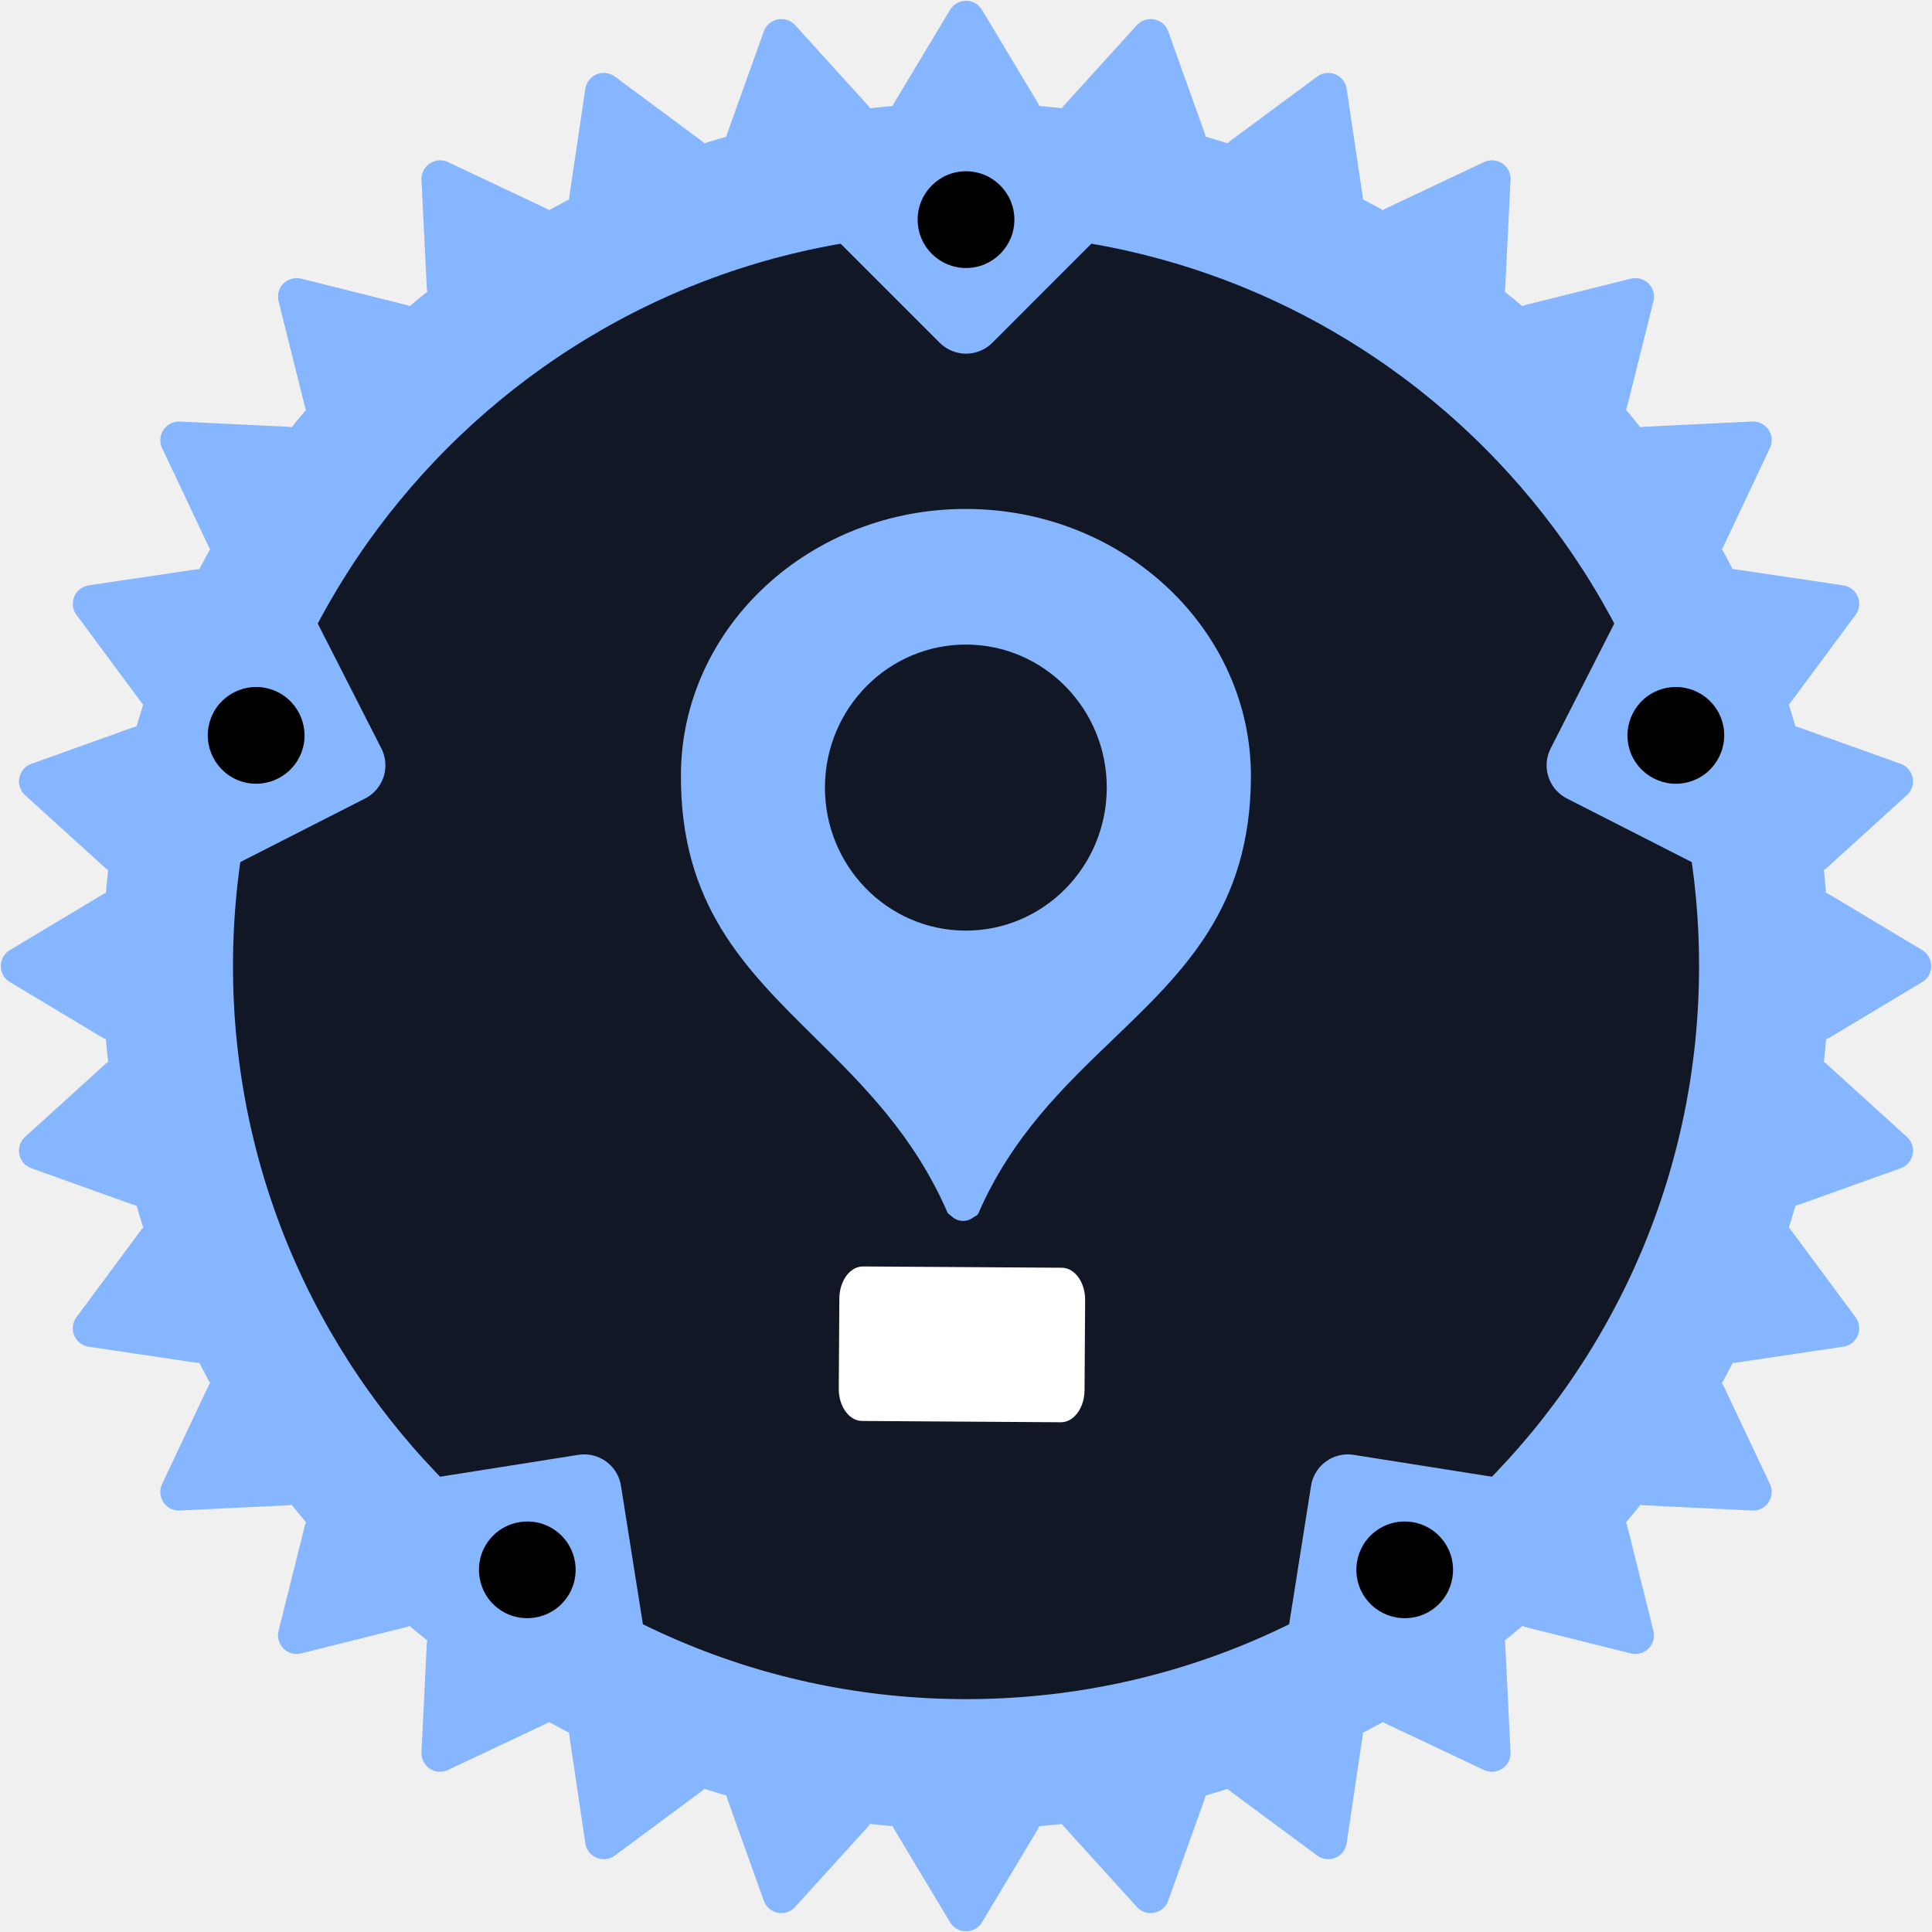
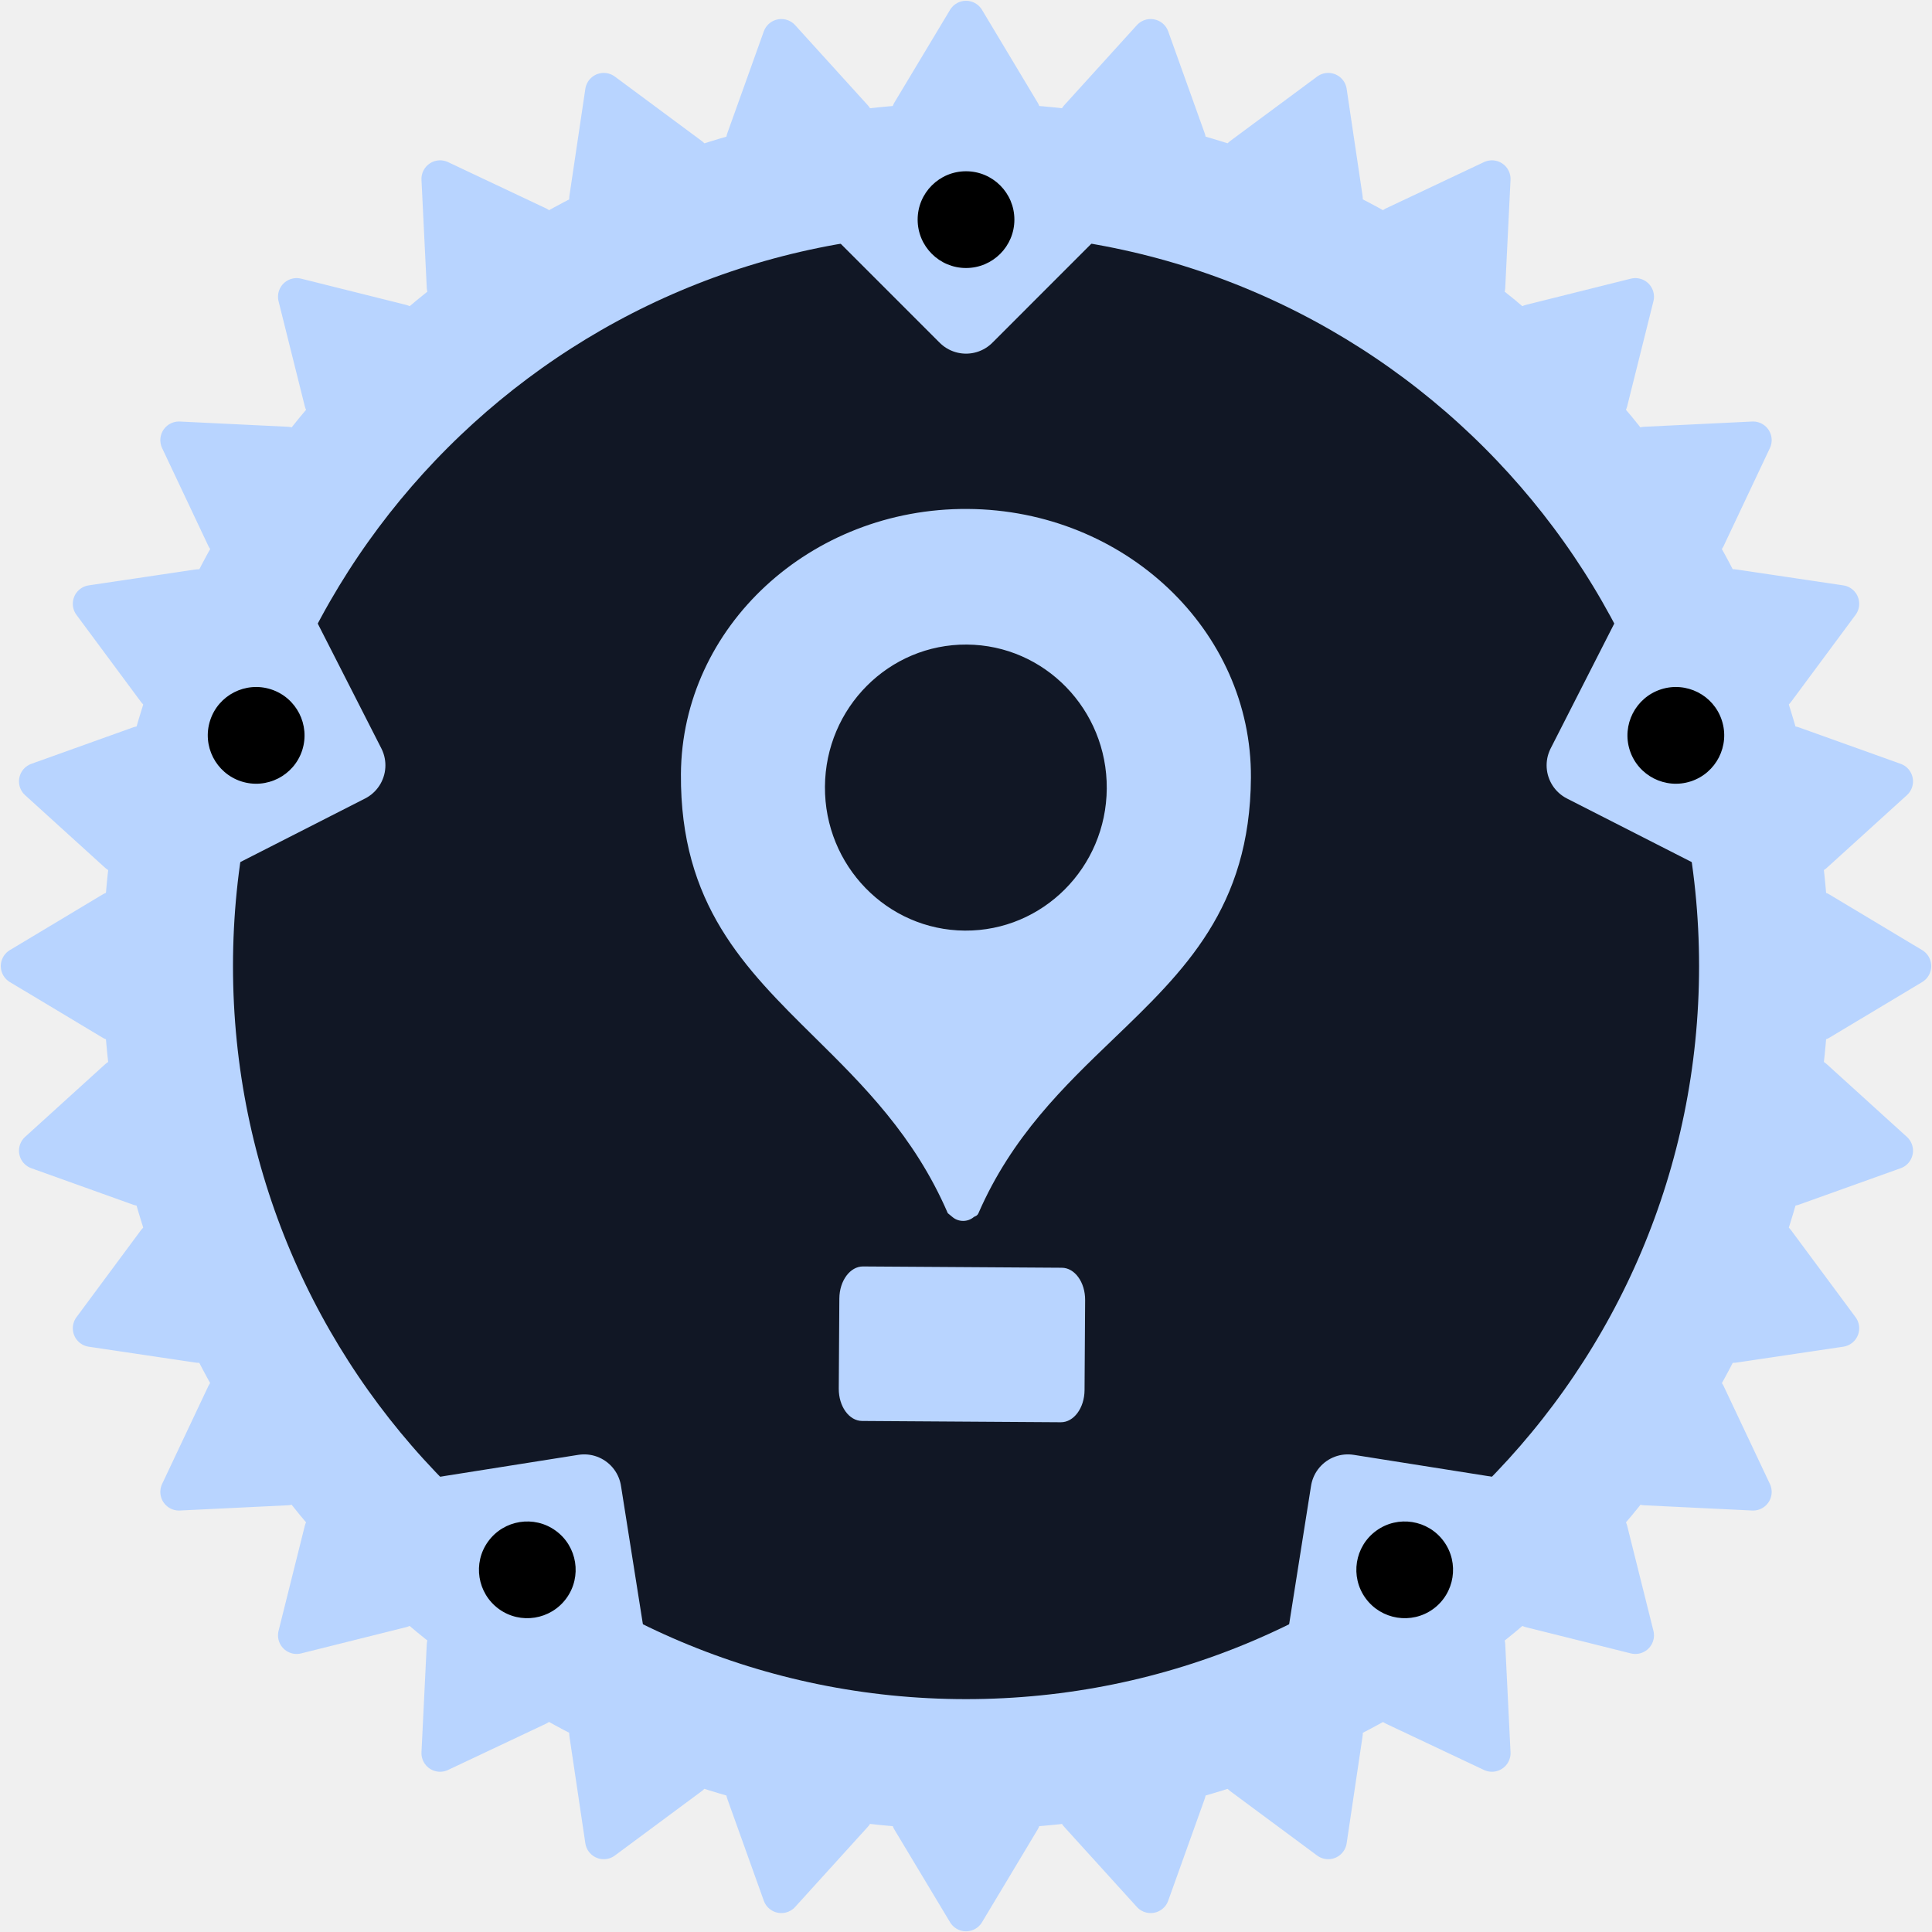
<svg xmlns="http://www.w3.org/2000/svg" width="796" height="796" fill="none" viewBox="0 0 796 796">
  <path fill="#111725" d="M398.008 710.406c172.537 0 312.406-139.869 312.406-312.406S570.545 85.594 398.008 85.594 85.602 225.463 85.602 398 225.47 710.406 398.008 710.406Z" />
-   <path stroke="#85B6FF" stroke-width="53.606" d="M398.013 726.859c181.603 0 328.821-147.219 328.821-328.822 0-181.604-147.218-328.822-328.821-328.822-181.604 0-328.822 147.218-328.822 328.822 0 181.603 147.218 328.822 328.822 328.822Z" />
-   <path fill="#85B6FF" stroke="#85B6FF" stroke-linejoin="round" stroke-width="15.348" d="m749.771 420.967 38.236-22.933-38.236-22.932v45.865Zm-11.241 68.164 41.973-15.037-33.009-29.961-8.964 44.998Zm-24.307 64.69 44.108-6.561-26.558-35.834-17.55 42.395Zm-36.482 58.701 44.531 2.158-19.04-40.305-25.491 38.147Zm-47.223 50.439 43.263 10.81-10.81-43.263-32.453 32.453Zm-56.163 40.303 40.327 19.04-2.18-44.531-38.147 25.491Zm-62.927 28.529 35.811 26.536 6.562-44.108-42.373 17.572Zm-67.306 15.702 29.962 33.031 15.036-41.973-44.998 8.942Zm-69.065 2.31 22.955 38.236 22.932-38.236h-45.887Zm-68.174-11.252 15.037 41.973 29.961-33.031-44.998-8.942Zm-64.688-24.332 6.561 44.108 35.812-26.536-42.373-17.572Zm-58.696-36.448-2.18 44.531 40.327-19.04-38.147-25.491Zm-50.475-47.265-10.81 43.263 43.263-10.81-32.453-32.453ZM92.77 574.375 73.73 614.68l44.531-2.158-25.49-38.147Zm-28.54-62.949L37.672 547.26l44.108 6.561-17.55-42.395Zm-15.727-67.293-33.009 29.961 41.973 15.037-8.964-44.998Zm-2.267-69.031L8 398.034l38.236 22.933v-45.865Zm11.231-68.209-41.973 15.036 33.01 29.962 8.963-44.998Zm24.313-64.686-44.108 6.562 26.558 35.834 17.55-42.396Zm36.481-58.71-44.53-2.157 19.04 40.305 25.49-38.148Zm47.216-50.431-43.263-10.81 10.81 43.263 32.453-32.453Zm56.169-40.296-40.327-19.04 2.18 44.531 38.147-25.49Zm62.922-28.517-35.812-26.536-6.561 44.108 42.373-17.572Zm67.313-15.706L321.92 15.516l-15.037 41.973 44.998-8.942Zm69.063-2.311L398.012 8l-22.955 38.236h45.887Zm68.176 11.253-15.036-41.973-29.962 33.03 44.998 8.943Zm64.681 24.336-6.562-44.108-35.811 26.536 42.373 17.572Zm58.701 36.436 2.18-44.53-40.327 19.04 38.147 25.49Zm50.469 47.258 10.81-43.263-43.263 10.81 32.453 32.453Zm40.261 56.126 19.04-40.305-44.531 2.157 25.491 38.148Zm28.541 62.958 26.558-35.834-44.108-6.562 17.55 42.396Zm15.721 67.288 33.009-29.962-41.973-15.036 8.964 44.998Z" />
-   <path fill="#85B6FF" stroke="#85B6FF" stroke-linejoin="round" stroke-width="30.696" d="m344.472 76.816 53.54 53.54 53.517-53.54H344.472Zm342.46 171.038-34.366 67.463 67.441 34.366-33.075-101.829Zm-56.828 378.544-74.782-11.834-11.833 74.76 86.615-62.926Zm-377.581 62.926-11.834-74.76-74.782 11.834 86.616 62.926ZM76 349.683l67.442-34.366-34.366-67.463-33.075 101.829Z" />
+   <path stroke="#B8D4FF" stroke-width="53.606" d="M398.013 726.859c181.603 0 328.822-147.219 328.822-328.822 0-181.604-147.219-328.822-328.822-328.822-181.604 0-328.822 147.218-328.822 328.822 0 181.603 147.218 328.822 328.822 328.822Z" />
+   <path fill="#B8D4FF" stroke="#B8D4FF" stroke-linejoin="round" stroke-width="15.348" d="m749.771 420.967 38.236-22.933-38.236-22.932v45.865Zm-11.241 68.164 41.973-15.037-33.009-29.961-8.964 44.998Zm-24.307 64.69 44.108-6.561-26.558-35.834-17.55 42.395Zm-36.482 58.701 44.531 2.158-19.04-40.305-25.491 38.147Zm-47.223 50.439 43.263 10.81-10.811-43.263-32.452 32.453Zm-56.163 40.303 40.327 19.04-2.18-44.531-38.147 25.491Zm-62.928 28.529 35.812 26.536 6.562-44.108-42.374 17.572Zm-67.305 15.702 29.961 33.031 15.037-41.973-44.998 8.942Zm-69.065 2.31 22.955 38.236 22.932-38.236h-45.887Zm-68.174-11.252 15.036 41.973 29.962-33.031-44.998-8.942Zm-64.688-24.332 6.562 44.108 35.811-26.536-42.373-17.572Zm-58.696-36.448-2.18 44.531 40.327-19.04-38.147-25.491Zm-50.475-47.265-10.81 43.263 43.263-10.81-32.453-32.453ZM92.77 574.375 73.73 614.68l44.531-2.158-25.49-38.147Zm-28.54-62.949L37.673 547.26l44.109 6.561-17.55-42.395Zm-15.726-67.293-33.01 29.961 41.974 15.037-8.964-44.998Zm-2.268-69.031L8 398.034l38.236 22.933v-45.865Zm11.232-68.209-41.973 15.036 33.009 29.962 8.964-44.998Zm24.312-64.686-44.108 6.562 26.559 35.834 17.55-42.396Zm36.481-58.71-44.53-2.157 19.04 40.305 25.49-38.148Zm47.216-50.431-43.263-10.81 10.81 43.263 32.453-32.453Zm56.169-40.296-40.327-19.04 2.18 44.531 38.147-25.49Zm62.922-28.517-35.811-26.536-6.562 44.108 42.373-17.572Zm67.313-15.706-29.962-33.031-15.036 41.973 44.998-8.942Zm69.063-2.311L398.012 8l-22.955 38.236h45.887Zm68.176 11.253-15.037-41.973-29.961 33.03 44.998 8.943Zm64.681 24.336-6.562-44.108-35.812 26.536 42.374 17.572Zm58.701 36.436 2.18-44.53-40.327 19.04 38.147 25.49Zm50.468 47.258 10.811-43.263-43.263 10.81 32.452 32.453Zm40.262 56.126 19.04-40.305-44.531 2.157 25.491 38.148Zm28.541 62.958 26.558-35.834-44.108-6.562 17.55 42.396Zm15.721 67.288 33.009-29.962-41.973-15.036 8.964 44.998Z" />
+   <path fill="#B8D4FF" stroke="#B8D4FF" stroke-linejoin="round" stroke-width="30.696" d="m344.472 76.816 53.54 53.54 53.517-53.54H344.472Zm342.46 171.038-34.366 67.463 67.441 34.366-33.075-101.829Zm-56.828 378.544-74.781-11.834-11.834 74.76 86.615-62.926Zm-377.581 62.926-11.833-74.76-74.782 11.834 86.615 62.926ZM76 349.683l67.442-34.366-34.366-67.463-33.075 101.829Z" />
  <path fill="#000" d="M398.007 110.422c11.007 0 19.93-8.923 19.93-19.93s-8.923-19.93-19.93-19.93-19.93 8.923-19.93 19.93 8.923 19.93 19.93 19.93Z" />
-   <path fill="#000" fill-rule="evenodd" d="M86.583 296.816c3.38-10.455 14.636-16.193 25.112-12.79 10.455 3.403 16.193 14.658 12.812 25.112-3.403 10.455-14.658 16.193-25.135 12.79-10.454-3.403-16.193-14.658-12.79-25.112Zm118.958 366.105c-8.898-6.473-10.877-18.952-4.404-27.849 6.472-8.897 18.929-10.877 27.826-4.404 8.897 6.45 10.877 18.929 4.404 27.826-6.473 8.898-18.951 10.877-27.826 4.427Zm503.873-366.105c3.403 10.454-2.336 21.709-12.79 25.112-10.477 3.403-21.732-2.335-25.135-12.79-3.381-10.454 2.358-21.709 12.812-25.112 10.477-3.403 21.732 2.335 25.113 12.79ZM590.482 662.921c-8.897 6.45-21.376 4.471-27.848-4.427-6.473-8.897-4.494-21.376 4.404-27.826 8.897-6.473 21.375-4.493 27.826 4.404 6.473 8.897 4.493 21.376-4.382 27.849Z" clip-rule="evenodd" />
-   <path fill="#85B6FF" fill-rule="evenodd" d="M398.684 209.692c-64.75-.422-117.743 48.583-118.138 109.235-.349 53.704 26.207 79.922 54.964 108.313 20.048 19.792 41.165 40.641 54.982 72.594.932.758 1.555 1.263 1.822 1.502a6.782 6.782 0 0 0 4.461 1.688 6.788 6.788 0 0 0 4.484-1.63c.073-.063.205-.12.368-.19.446-.191 1.125-.483 1.476-1.29 13.769-31.649 35.187-52.215 55.641-71.856 29.127-27.97 56.299-54.062 56.647-107.603.394-60.652-51.956-110.342-116.707-110.763Zm-1.127 173.726c32.062.208 58.226-26.005 58.438-58.549.212-32.544-25.609-59.095-57.671-59.304-32.063-.208-58.226 26.004-58.438 58.549-.212 32.544 25.608 59.095 57.671 59.304Z" clip-rule="evenodd" />
-   <path fill="#fff" fill-rule="evenodd" d="M355.592 521.79c-5.35-.035-9.725 5.88-9.773 13.211l-.241 37.109c-.048 7.332 4.25 13.303 9.6 13.338l81.892.533c5.349.034 9.724-5.881 9.772-13.212l.241-37.109c.048-7.331-4.25-13.303-9.599-13.338l-81.892-.532Zm70.898 23.843-60.208-.391-.11 16.895 60.208.392.11-16.896Z" clip-rule="evenodd" />
-   <path fill="#fff" d="m361.448 539.018 69.608.453-.19 29.093-69.607-.454z" />
+   <path fill="#000" fill-rule="evenodd" d="M86.583 296.816c3.38-10.455 14.636-16.193 25.112-12.79 10.455 3.403 16.193 14.658 12.812 25.112-3.403 10.455-14.658 16.193-25.135 12.79-10.454-3.403-16.193-14.658-12.79-25.112Zm118.958 366.105c-8.898-6.473-10.877-18.952-4.405-27.849 6.473-8.897 18.929-10.877 27.827-4.404 8.897 6.45 10.877 18.929 4.404 27.826-6.473 8.898-18.951 10.877-27.826 4.427Zm503.873-366.105c3.403 10.454-2.336 21.709-12.79 25.112-10.476 3.403-21.732-2.335-25.135-12.79-3.381-10.454 2.358-21.709 12.812-25.112 10.477-3.403 21.732 2.335 25.113 12.79ZM590.482 662.921c-8.897 6.45-21.376 4.471-27.848-4.427-6.473-8.897-4.494-21.376 4.404-27.826 8.897-6.473 21.375-4.493 27.826 4.404 6.473 8.897 4.493 21.376-4.382 27.849Z" clip-rule="evenodd" />
+   <path fill="#B8D4FF" fill-rule="evenodd" d="M398.684 209.692c-64.75-.422-117.743 48.583-118.138 109.235-.349 53.704 26.207 79.922 54.964 108.313 20.048 19.792 41.165 40.641 54.982 72.594.932.758 1.555 1.263 1.822 1.502a6.782 6.782 0 0 0 4.461 1.688 6.788 6.788 0 0 0 4.484-1.63c.073-.063.205-.12.368-.19.446-.191 1.125-.483 1.476-1.29 13.769-31.649 35.187-52.215 55.641-71.856 29.127-27.97 56.299-54.062 56.647-107.603.394-60.652-51.956-110.342-116.707-110.763Zm-1.127 173.726c32.062.208 58.226-26.005 58.438-58.549.212-32.544-25.609-59.095-57.671-59.304-32.063-.208-58.226 26.004-58.438 58.549-.212 32.544 25.608 59.095 57.671 59.304ZM355.592 521.79c-5.35-.035-9.725 5.88-9.773 13.211l-.241 37.109c-.048 7.332 4.25 13.303 9.6 13.338l81.892.533c5.349.034 9.724-5.881 9.772-13.212l.241-37.109c.048-7.331-4.25-13.303-9.599-13.338l-81.892-.532Zm70.898 23.843-60.208-.391-.11 16.895 60.208.392.11-16.896Z" clip-rule="evenodd" />
+   <path fill="#B8D4FF" d="m361.448 539.018 69.608.453-.19 29.093-69.607-.454z" />
</svg>
